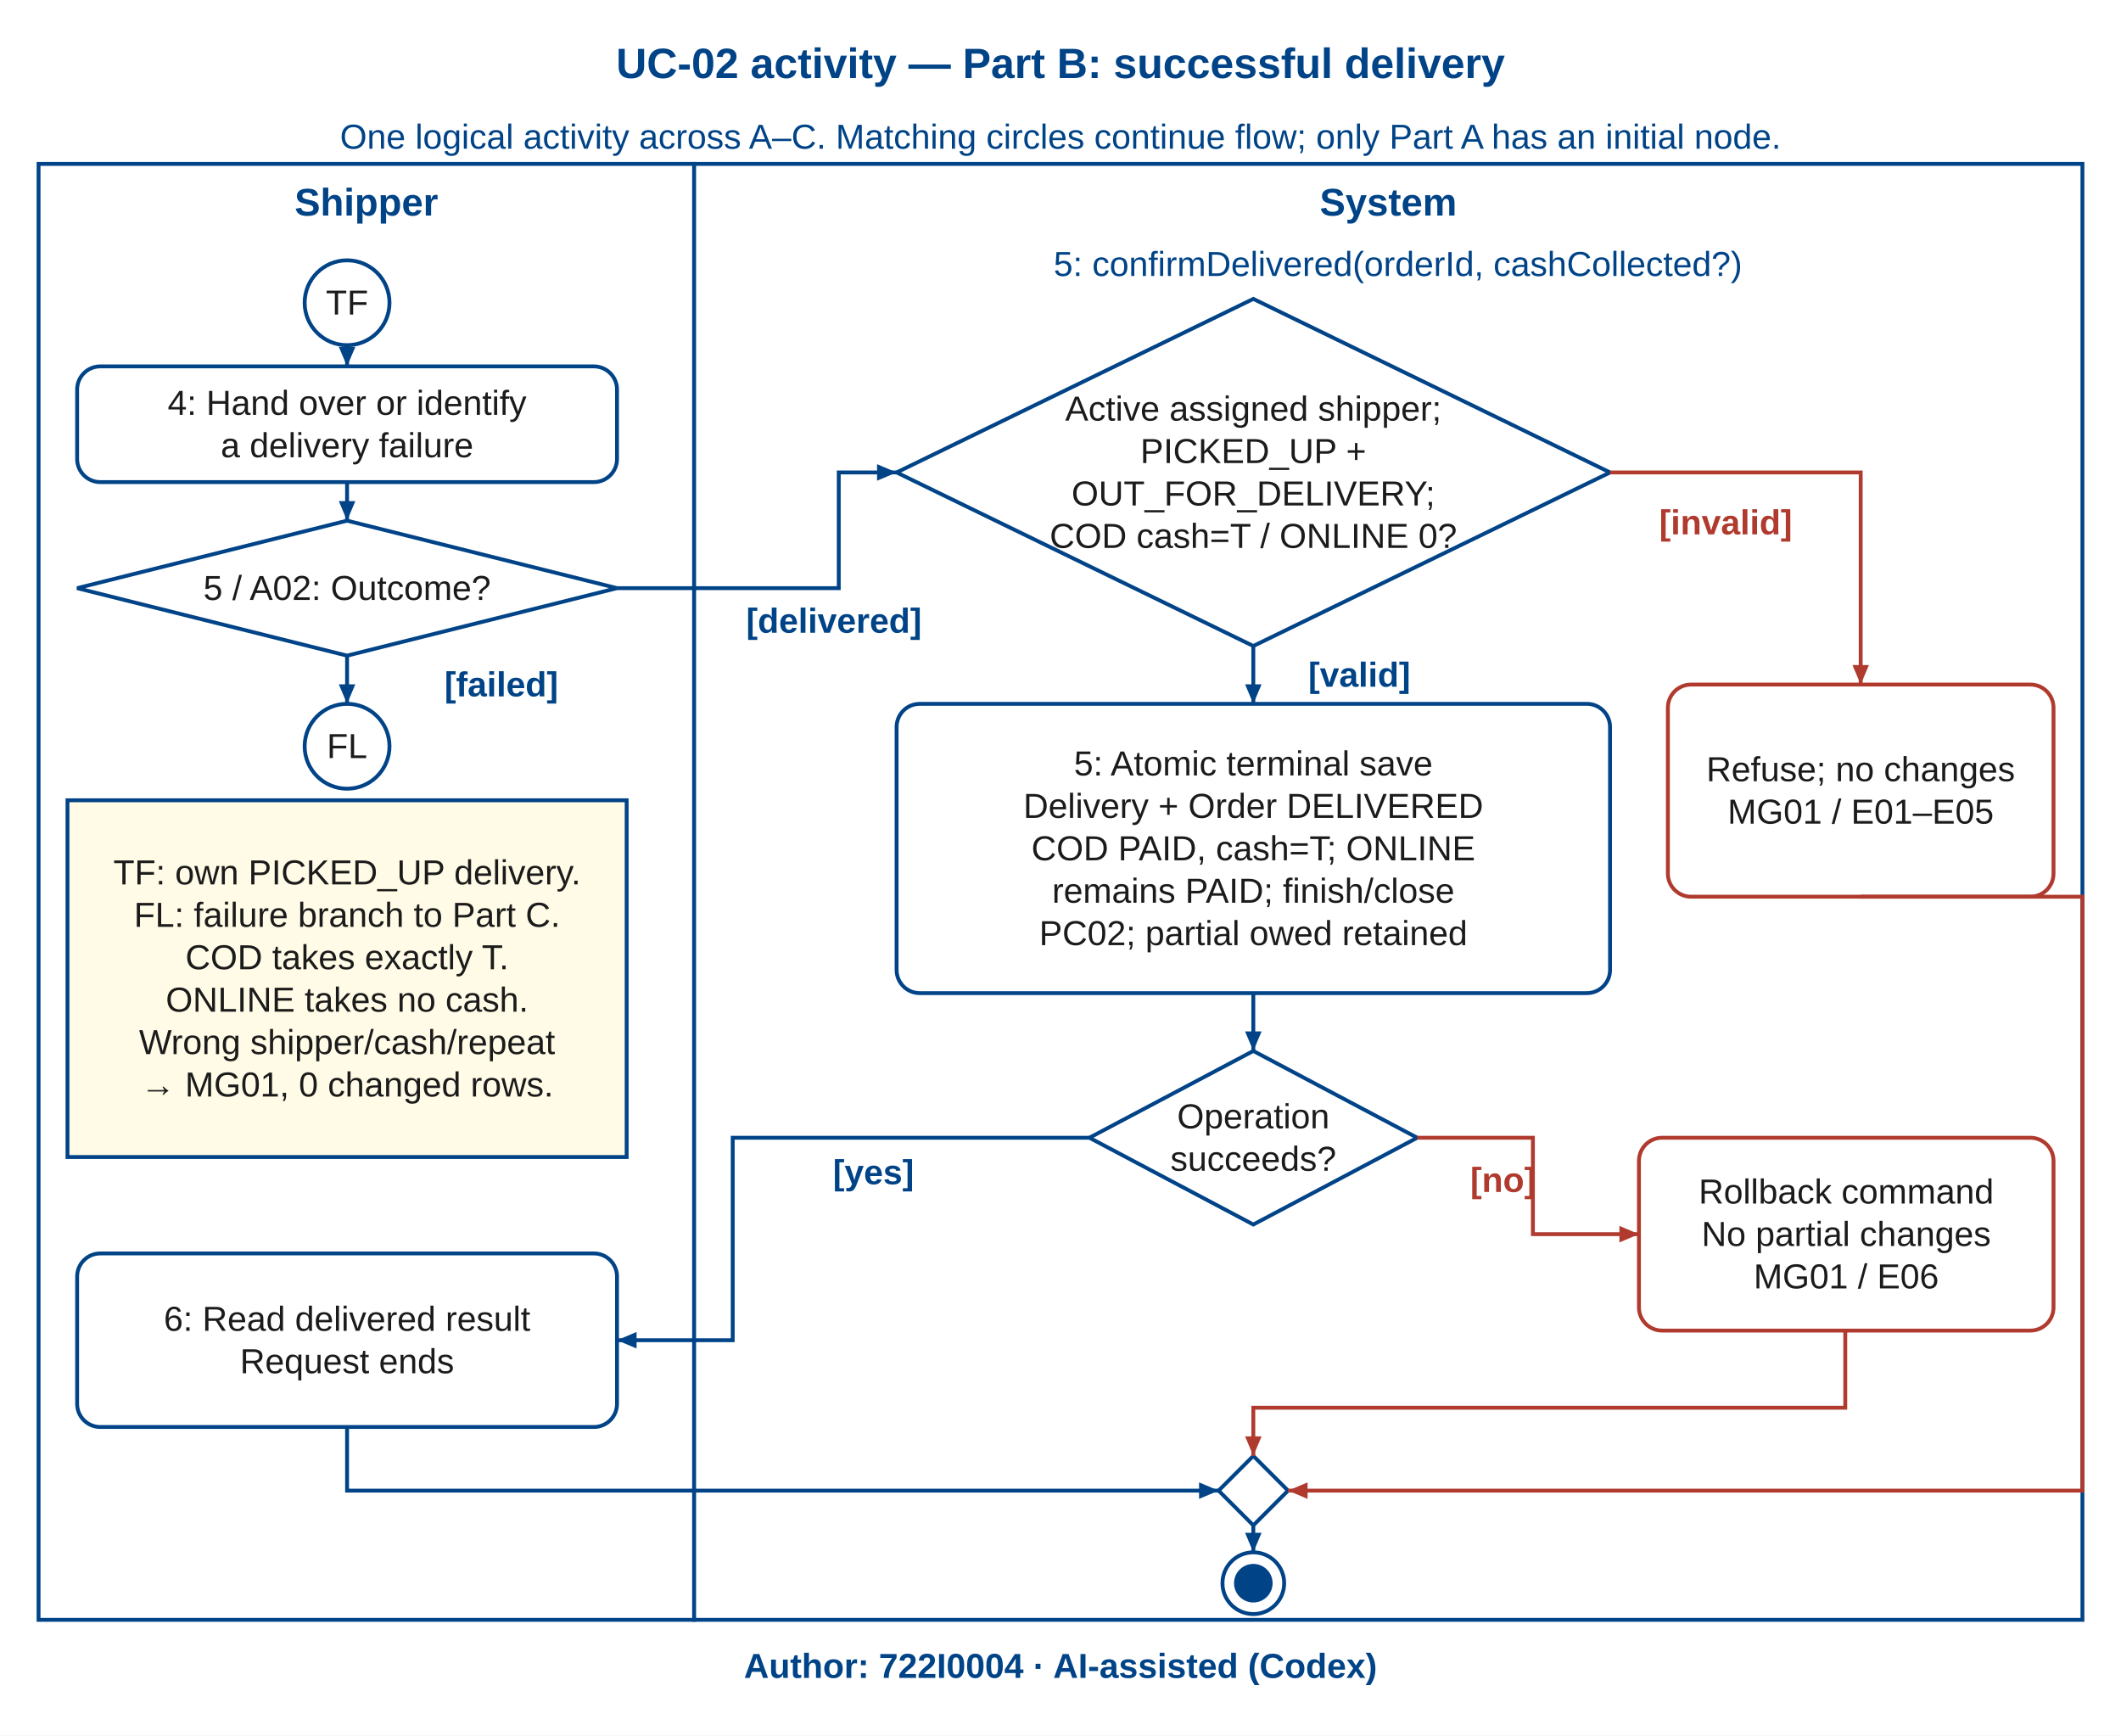
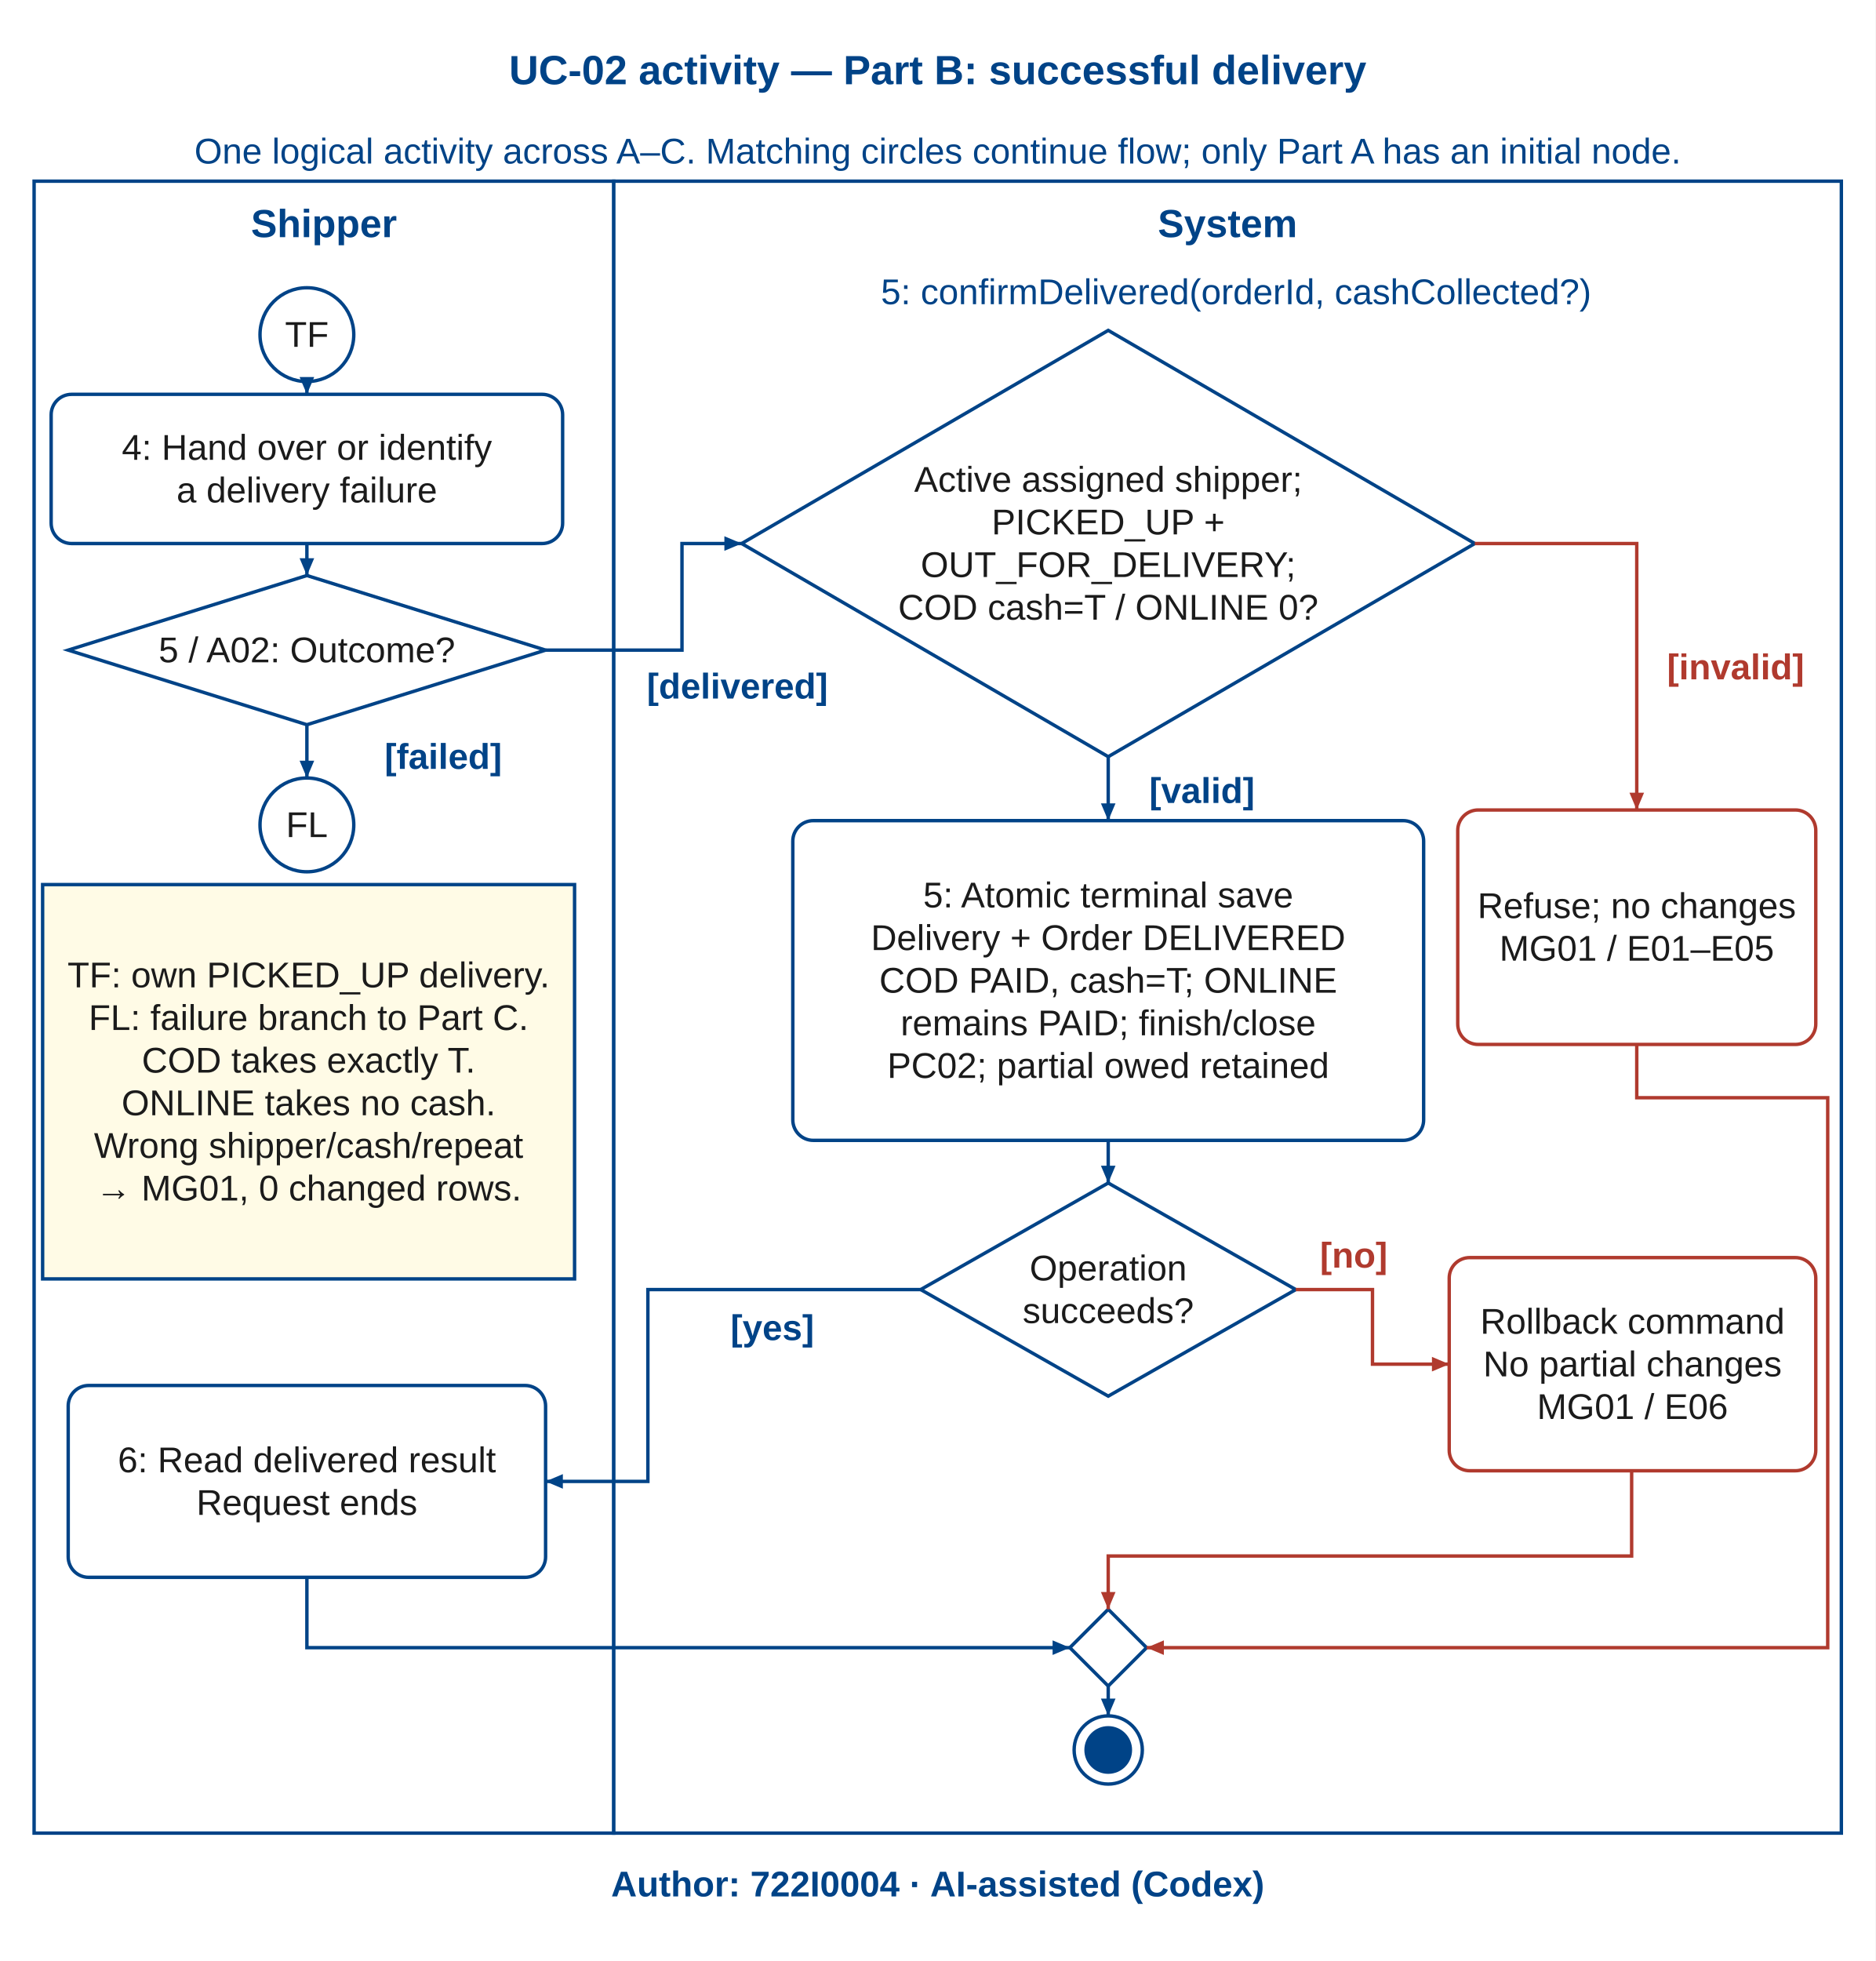
- <svg xmlns="http://www.w3.org/2000/svg" width="1100" height="900" viewBox="0 0 1100 900">
-   <rect width="1100" height="900" fill="white" />
-   <text x="550.0" y="40.48" text-anchor="middle" font-family="Arial" font-size="22" font-weight="bold" fill="#004387">UC-02 activity — Part B: successful delivery</text>
-   <text x="550.0" y="870.12" text-anchor="middle" font-family="Arial" font-size="18" font-weight="bold" fill="#004387">Author: 722I0004 · AI-assisted (Codex)</text>
-   <rect x="20" y="85" width="340" height="755" rx="0" fill="white" stroke="#004387" stroke-width="2" />
-   <rect x="360" y="85" width="720" height="755" rx="0" fill="white" stroke="#004387" stroke-width="2" />
-   <text x="190.0" y="111.8" text-anchor="middle" font-family="Arial" font-size="20" font-weight="bold" fill="#004387">Shipper</text>
-   <text x="720.0" y="111.8" text-anchor="middle" font-family="Arial" font-size="20" font-weight="bold" fill="#004387">System</text>
-   <ellipse cx="180.0" cy="157.0" rx="22.0" ry="22.0" fill="white" stroke="#004387" stroke-width="2" />
-   <text x="180.0" y="163.12" text-anchor="middle" font-family="Arial" font-size="18" font-weight="normal" fill="#1B1B1B">TF</text>
-   <rect x="40" y="190" width="280" height="60" rx="12" fill="white" stroke="#004387" stroke-width="2" />
-   <text x="180.0" y="215.12" text-anchor="middle" font-family="Arial" font-size="18" font-weight="normal" fill="#1B1B1B">4: Hand over or identify</text>
-   <text x="180.0" y="237.12" text-anchor="middle" font-family="Arial" font-size="18" font-weight="normal" fill="#1B1B1B">a delivery failure</text>
-   <polygon points="180.0,270 320,305.0 180.0,340 40,305.0" fill="white" stroke="#004387" stroke-width="2" />
-   <text x="180.0" y="311.12" text-anchor="middle" font-family="Arial" font-size="18" font-weight="normal" fill="#1B1B1B">5 / A02: Outcome?</text>
-   <polygon points="650.0,155 835,245.0 650.0,335 465,245.0" fill="white" stroke="#004387" stroke-width="2" />
-   <text x="650.0" y="218.12" text-anchor="middle" font-family="Arial" font-size="18" font-weight="normal" fill="#1B1B1B">Active assigned shipper;</text>
-   <text x="650.0" y="240.12" text-anchor="middle" font-family="Arial" font-size="18" font-weight="normal" fill="#1B1B1B">PICKED_UP +</text>
-   <text x="650.0" y="262.12" text-anchor="middle" font-family="Arial" font-size="18" font-weight="normal" fill="#1B1B1B">OUT_FOR_DELIVERY;</text>
-   <text x="650.0" y="284.12" text-anchor="middle" font-family="Arial" font-size="18" font-weight="normal" fill="#1B1B1B">COD cash=T / ONLINE 0?</text>
-   <rect x="465" y="365" width="370" height="150" rx="12" fill="white" stroke="#004387" stroke-width="2" />
-   <text x="650.0" y="402.12" text-anchor="middle" font-family="Arial" font-size="18" font-weight="normal" fill="#1B1B1B">5: Atomic terminal save</text>
-   <text x="650.0" y="424.12" text-anchor="middle" font-family="Arial" font-size="18" font-weight="normal" fill="#1B1B1B">Delivery + Order DELIVERED</text>
-   <text x="650.0" y="446.12" text-anchor="middle" font-family="Arial" font-size="18" font-weight="normal" fill="#1B1B1B">COD PAID, cash=T; ONLINE</text>
-   <text x="650.0" y="468.12" text-anchor="middle" font-family="Arial" font-size="18" font-weight="normal" fill="#1B1B1B">remains PAID; finish/close</text>
-   <text x="650.0" y="490.12" text-anchor="middle" font-family="Arial" font-size="18" font-weight="normal" fill="#1B1B1B">PC02; partial owed retained</text>
-   <text x="725.0" y="143.12" text-anchor="middle" font-family="Arial" font-size="18" font-weight="normal" fill="#004387">5: confirmDelivered(orderId, cashCollected?)</text>
-   <polygon points="650.0,545 735,590.0 650.0,635 565,590.0" fill="white" stroke="#004387" stroke-width="2" />
-   <text x="650.0" y="585.12" text-anchor="middle" font-family="Arial" font-size="18" font-weight="normal" fill="#1B1B1B">Operation</text>
-   <text x="650.0" y="607.12" text-anchor="middle" font-family="Arial" font-size="18" font-weight="normal" fill="#1B1B1B">succeeds?</text>
-   <rect x="865" y="355" width="200" height="110" rx="12" fill="white" stroke="#B03A2E" stroke-width="2" />
-   <text x="965.0" y="405.12" text-anchor="middle" font-family="Arial" font-size="18" font-weight="normal" fill="#1B1B1B">Refuse; no changes</text>
-   <text x="965.0" y="427.12" text-anchor="middle" font-family="Arial" font-size="18" font-weight="normal" fill="#1B1B1B">MG01 / E01–E05</text>
-   <rect x="850" y="590" width="215" height="100" rx="12" fill="white" stroke="#B03A2E" stroke-width="2" />
-   <text x="957.5" y="624.12" text-anchor="middle" font-family="Arial" font-size="18" font-weight="normal" fill="#1B1B1B">Rollback command</text>
-   <text x="957.5" y="646.12" text-anchor="middle" font-family="Arial" font-size="18" font-weight="normal" fill="#1B1B1B">No partial changes</text>
-   <text x="957.5" y="668.12" text-anchor="middle" font-family="Arial" font-size="18" font-weight="normal" fill="#1B1B1B">MG01 / E06</text>
-   <rect x="40" y="650" width="280" height="90" rx="12" fill="white" stroke="#004387" stroke-width="2" />
-   <text x="180.0" y="690.12" text-anchor="middle" font-family="Arial" font-size="18" font-weight="normal" fill="#1B1B1B">6: Read delivered result</text>
-   <text x="180.0" y="712.12" text-anchor="middle" font-family="Arial" font-size="18" font-weight="normal" fill="#1B1B1B">Request ends</text>
-   <polygon points="650.0,755 668,773.0 650.0,791 632,773.0" fill="white" stroke="#004387" stroke-width="2" />
-   <ellipse cx="650.0" cy="821.0" rx="16.0" ry="16.0" fill="white" stroke="#004387" stroke-width="2" />
-   <ellipse cx="650.0" cy="821.0" rx="10.0" ry="10.0" fill="#004387" />
-   <rect x="35" y="415" width="290" height="185" rx="0" fill="#FFFBE6" stroke="#004387" stroke-width="2" />
-   <text x="180.0" y="458.62" text-anchor="middle" font-family="Arial" font-size="18" font-weight="normal" fill="#1B1B1B">TF: own PICKED_UP delivery.</text>
-   <text x="180.0" y="480.62" text-anchor="middle" font-family="Arial" font-size="18" font-weight="normal" fill="#1B1B1B">FL: failure branch to Part C.</text>
-   <text x="180.0" y="502.62" text-anchor="middle" font-family="Arial" font-size="18" font-weight="normal" fill="#1B1B1B">COD takes exactly T.</text>
-   <text x="180.0" y="524.62" text-anchor="middle" font-family="Arial" font-size="18" font-weight="normal" fill="#1B1B1B">ONLINE takes no cash.</text>
-   <text x="180.0" y="546.62" text-anchor="middle" font-family="Arial" font-size="18" font-weight="normal" fill="#1B1B1B">Wrong shipper/cash/repeat</text>
-   <text x="180.0" y="568.62" text-anchor="middle" font-family="Arial" font-size="18" font-weight="normal" fill="#1B1B1B">→ MG01, 0 changed rows.</text>
-   <polyline points="180,179 180,190" fill="none" stroke="#004387" stroke-width="2" />
-   <polygon points="180,190 175.716,179.868 184.284,179.868" fill="#004387" />
-   <polyline points="180,250 180,270" fill="none" stroke="#004387" stroke-width="2" />
-   <polygon points="180,270 175.716,259.868 184.284,259.868" fill="#004387" />
-   <polyline points="320,305 435,305 435,245 465,245" fill="none" stroke="#004387" stroke-width="2" />
-   <polygon points="465,245 454.868,249.284 454.868,240.716" fill="#004387" />
-   <text x="432.5" y="328.12" text-anchor="middle" font-family="Arial" font-size="18" font-weight="bold" fill="#004387">[delivered]</text>
-   <ellipse cx="180.0" cy="387.0" rx="22.0" ry="22.0" fill="white" stroke="#004387" stroke-width="2" />
-   <text x="180.0" y="393.12" text-anchor="middle" font-family="Arial" font-size="18" font-weight="normal" fill="#1B1B1B">FL</text>
-   <polyline points="180,340 180,365" fill="none" stroke="#004387" stroke-width="2" />
-   <polygon points="180,365 175.716,354.868 184.284,354.868" fill="#004387" />
-   <text x="260.0" y="361.12" text-anchor="middle" font-family="Arial" font-size="18" font-weight="bold" fill="#004387">[failed]</text>
-   <polyline points="650,335 650,365" fill="none" stroke="#004387" stroke-width="2" />
-   <polygon points="650,365 645.716,354.868 654.284,354.868" fill="#004387" />
-   <text x="705.0" y="356.12" text-anchor="middle" font-family="Arial" font-size="18" font-weight="bold" fill="#004387">[valid]</text>
-   <polyline points="835,245 965,245 965,355" fill="none" stroke="#B03A2E" stroke-width="2" />
-   <polygon points="965,355 960.716,344.868 969.284,344.868" fill="#B03A2E" />
-   <text x="895.0" y="277.12" text-anchor="middle" font-family="Arial" font-size="18" font-weight="bold" fill="#B03A2E">[invalid]</text>
-   <polyline points="650,515 650,545" fill="none" stroke="#004387" stroke-width="2" />
-   <polygon points="650,545 645.716,534.868 654.284,534.868" fill="#004387" />
-   <polyline points="565,590 380,590 380,695 320,695" fill="none" stroke="#004387" stroke-width="2" />
-   <polygon points="320,695 330.132,690.716 330.132,699.284" fill="#004387" />
-   <text x="453.0" y="614.12" text-anchor="middle" font-family="Arial" font-size="18" font-weight="bold" fill="#004387">[yes]</text>
-   <polyline points="735,590 795,590 795,640 850,640" fill="none" stroke="#B03A2E" stroke-width="2" />
-   <polygon points="850,640 839.868,644.284 839.868,635.716" fill="#B03A2E" />
-   <text x="779.5" y="618.12" text-anchor="middle" font-family="Arial" font-size="18" font-weight="bold" fill="#B03A2E">[no]</text>
-   <polyline points="965,465 1080,465 1080,773 668,773" fill="none" stroke="#B03A2E" stroke-width="2" />
-   <polygon points="668,773 678.132,768.716 678.132,777.284" fill="#B03A2E" />
-   <polyline points="957,690 957,730 650,730 650,755" fill="none" stroke="#B03A2E" stroke-width="2" />
-   <polygon points="650,755 645.716,744.868 654.284,744.868" fill="#B03A2E" />
-   <polyline points="180,740 180,773 632,773" fill="none" stroke="#004387" stroke-width="2" />
-   <polygon points="632,773 621.868,777.284 621.868,768.716" fill="#004387" />
-   <polyline points="650,791 650,805" fill="none" stroke="#004387" stroke-width="2" />
-   <polygon points="650,805 645.716,794.868 654.284,794.868" fill="#004387" />
-   <text x="550.0" y="77.12" text-anchor="middle" font-family="Arial" font-size="18" font-weight="normal" fill="#004387">One logical activity across A–C. Matching circles continue flow; only Part A has an initial node.</text>
+ <svg xmlns="http://www.w3.org/2000/svg" width="1100" height="1150" viewBox="0 0 1100 1150">
+   <rect width="1100" height="1150" fill="white" />
+   <text x="550.0" y="49.41" text-anchor="middle" font-family="Arial" font-size="24" font-weight="bold" fill="#004387">UC-02 activity — Part B: successful delivery</text>
+   <text x="550.0" y="1112.14" text-anchor="middle" font-family="Arial" font-size="21" font-weight="bold" fill="#004387">Author: 722I0004 · AI-assisted (Codex)</text>
+   <rect x="20" y="106.25" width="340" height="968.75" rx="0" fill="white" stroke="#004387" stroke-width="2" />
+   <rect x="360" y="106.25" width="720" height="968.75" rx="0" fill="white" stroke="#004387" stroke-width="2" />
+   <text x="190.0" y="139.07" text-anchor="middle" font-family="Arial" font-size="23" font-weight="bold" fill="#004387">Shipper</text>
+   <text x="720.0" y="139.07" text-anchor="middle" font-family="Arial" font-size="23" font-weight="bold" fill="#004387">System</text>
+   <ellipse cx="180.0" cy="196.25" rx="27.5" ry="27.5" fill="white" stroke="#004387" stroke-width="2" />
+   <text x="180.0" y="203.39" text-anchor="middle" font-family="Arial" font-size="21" font-weight="normal" fill="#1B1B1B">TF</text>
+   <rect x="30" y="231.25" width="300" height="87.5" rx="12" fill="white" stroke="#004387" stroke-width="2" />
+   <text x="180.0" y="269.64" text-anchor="middle" font-family="Arial" font-size="21" font-weight="normal" fill="#1B1B1B">4: Hand over or identify</text>
+   <text x="180.0" y="294.64" text-anchor="middle" font-family="Arial" font-size="21" font-weight="normal" fill="#1B1B1B">a delivery failure</text>
+   <polygon points="180.0,337.5 320,381.25 180.0,425.0 40,381.25" fill="white" stroke="#004387" stroke-width="2" />
+   <text x="180.0" y="388.39" text-anchor="middle" font-family="Arial" font-size="21" font-weight="normal" fill="#1B1B1B">5 / A02: Outcome?</text>
+   <polygon points="650.0,193.75 865,318.75 650.0,443.75 435,318.75" fill="white" stroke="#004387" stroke-width="2" />
+   <text x="650.0" y="288.39" text-anchor="middle" font-family="Arial" font-size="21" font-weight="normal" fill="#1B1B1B">Active assigned shipper;</text>
+   <text x="650.0" y="313.39" text-anchor="middle" font-family="Arial" font-size="21" font-weight="normal" fill="#1B1B1B">PICKED_UP +</text>
+   <text x="650.0" y="338.39" text-anchor="middle" font-family="Arial" font-size="21" font-weight="normal" fill="#1B1B1B">OUT_FOR_DELIVERY;</text>
+   <text x="650.0" y="363.39" text-anchor="middle" font-family="Arial" font-size="21" font-weight="normal" fill="#1B1B1B">COD cash=T / ONLINE 0?</text>
+   <rect x="465" y="481.25" width="370" height="187.5" rx="12" fill="white" stroke="#004387" stroke-width="2" />
+   <text x="650.0" y="532.14" text-anchor="middle" font-family="Arial" font-size="21" font-weight="normal" fill="#1B1B1B">5: Atomic terminal save</text>
+   <text x="650.0" y="557.14" text-anchor="middle" font-family="Arial" font-size="21" font-weight="normal" fill="#1B1B1B">Delivery + Order DELIVERED</text>
+   <text x="650.0" y="582.14" text-anchor="middle" font-family="Arial" font-size="21" font-weight="normal" fill="#1B1B1B">COD PAID, cash=T; ONLINE</text>
+   <text x="650.0" y="607.14" text-anchor="middle" font-family="Arial" font-size="21" font-weight="normal" fill="#1B1B1B">remains PAID; finish/close</text>
+   <text x="650.0" y="632.14" text-anchor="middle" font-family="Arial" font-size="21" font-weight="normal" fill="#1B1B1B">PC02; partial owed retained</text>
+   <text x="725.0" y="178.39" text-anchor="middle" font-family="Arial" font-size="21" font-weight="normal" fill="#004387">5: confirmDelivered(orderId, cashCollected?)</text>
+   <polygon points="650.0,693.75 760,756.25 650.0,818.75 540,756.25" fill="white" stroke="#004387" stroke-width="2" />
+   <text x="650.0" y="750.89" text-anchor="middle" font-family="Arial" font-size="21" font-weight="normal" fill="#1B1B1B">Operation</text>
+   <text x="650.0" y="775.89" text-anchor="middle" font-family="Arial" font-size="21" font-weight="normal" fill="#1B1B1B">succeeds?</text>
+   <rect x="855" y="475.0" width="210" height="137.5" rx="12" fill="white" stroke="#B03A2E" stroke-width="2" />
+   <text x="960.0" y="538.39" text-anchor="middle" font-family="Arial" font-size="21" font-weight="normal" fill="#1B1B1B">Refuse; no changes</text>
+   <text x="960.0" y="563.39" text-anchor="middle" font-family="Arial" font-size="21" font-weight="normal" fill="#1B1B1B">MG01 / E01–E05</text>
+   <rect x="850" y="737.5" width="215" height="125.0" rx="12" fill="white" stroke="#B03A2E" stroke-width="2" />
+   <text x="957.5" y="782.14" text-anchor="middle" font-family="Arial" font-size="21" font-weight="normal" fill="#1B1B1B">Rollback command</text>
+   <text x="957.5" y="807.14" text-anchor="middle" font-family="Arial" font-size="21" font-weight="normal" fill="#1B1B1B">No partial changes</text>
+   <text x="957.5" y="832.14" text-anchor="middle" font-family="Arial" font-size="21" font-weight="normal" fill="#1B1B1B">MG01 / E06</text>
+   <rect x="40" y="812.5" width="280" height="112.5" rx="12" fill="white" stroke="#004387" stroke-width="2" />
+   <text x="180.0" y="863.39" text-anchor="middle" font-family="Arial" font-size="21" font-weight="normal" fill="#1B1B1B">6: Read delivered result</text>
+   <text x="180.0" y="888.39" text-anchor="middle" font-family="Arial" font-size="21" font-weight="normal" fill="#1B1B1B">Request ends</text>
+   <polygon points="650.0,943.75 672.5,966.25 650.0,988.75 627.5,966.25" fill="white" stroke="#004387" stroke-width="2" />
+   <ellipse cx="650.0" cy="1026.25" rx="20.0" ry="20.0" fill="white" stroke="#004387" stroke-width="2" />
+   <ellipse cx="650.0" cy="1026.25" rx="14.0" ry="14.0" fill="#004387" />
+   <rect x="25" y="518.75" width="312" height="231.25" rx="0" fill="#FFFBE6" stroke="#004387" stroke-width="2" />
+   <text x="181.0" y="579.015" text-anchor="middle" font-family="Arial" font-size="21" font-weight="normal" fill="#1B1B1B">TF: own PICKED_UP delivery.</text>
+   <text x="181.0" y="604.015" text-anchor="middle" font-family="Arial" font-size="21" font-weight="normal" fill="#1B1B1B">FL: failure branch to Part C.</text>
+   <text x="181.0" y="629.015" text-anchor="middle" font-family="Arial" font-size="21" font-weight="normal" fill="#1B1B1B">COD takes exactly T.</text>
+   <text x="181.0" y="654.015" text-anchor="middle" font-family="Arial" font-size="21" font-weight="normal" fill="#1B1B1B">ONLINE takes no cash.</text>
+   <text x="181.0" y="679.015" text-anchor="middle" font-family="Arial" font-size="21" font-weight="normal" fill="#1B1B1B">Wrong shipper/cash/repeat</text>
+   <text x="181.0" y="704.015" text-anchor="middle" font-family="Arial" font-size="21" font-weight="normal" fill="#1B1B1B">→ MG01, 0 changed rows.</text>
+   <polyline points="180,223.75 180,231.25" fill="none" stroke="#004387" stroke-width="2" />
+   <polygon points="180,231.25 175.716,221.118 184.284,221.118" fill="#004387" />
+   <polyline points="180,318.75 180,337.5" fill="none" stroke="#004387" stroke-width="2" />
+   <polygon points="180,337.5 175.716,327.368 184.284,327.368" fill="#004387" />
+   <polyline points="320,381.25 400,381.25 400,318.75 435,318.75" fill="none" stroke="#004387" stroke-width="2" />
+   <polygon points="435,318.75 424.868,323.034 424.868,314.466" fill="#004387" />
+   <text x="432.5" y="409.64" text-anchor="middle" font-family="Arial" font-size="21" font-weight="bold" fill="#004387">[delivered]</text>
+   <ellipse cx="180.0" cy="483.75" rx="27.5" ry="27.5" fill="white" stroke="#004387" stroke-width="2" />
+   <text x="180.0" y="490.89" text-anchor="middle" font-family="Arial" font-size="21" font-weight="normal" fill="#1B1B1B">FL</text>
+   <polyline points="180,425.0 180,456.25" fill="none" stroke="#004387" stroke-width="2" />
+   <polygon points="180,456.25 175.716,446.118 184.284,446.118" fill="#004387" />
+   <text x="260.0" y="450.89" text-anchor="middle" font-family="Arial" font-size="21" font-weight="bold" fill="#004387">[failed]</text>
+   <polyline points="650,443.75 650,481.25" fill="none" stroke="#004387" stroke-width="2" />
+   <polygon points="650,481.25 645.716,471.118 654.284,471.118" fill="#004387" />
+   <text x="705.0" y="470.89" text-anchor="middle" font-family="Arial" font-size="21" font-weight="bold" fill="#004387">[valid]</text>
+   <polyline points="865,318.75 960,318.75 960,475.0" fill="none" stroke="#B03A2E" stroke-width="2" />
+   <polygon points="960,475.0 955.716,464.868 964.284,464.868" fill="#B03A2E" />
+   <text x="1018.0" y="398.39" text-anchor="middle" font-family="Arial" font-size="21" font-weight="bold" fill="#B03A2E">[invalid]</text>
+   <polyline points="650,668.75 650,693.75" fill="none" stroke="#004387" stroke-width="2" />
+   <polygon points="650,693.75 645.716,683.618 654.284,683.618" fill="#004387" />
+   <polyline points="540,756.25 380,756.25 380,868.75 320,868.75" fill="none" stroke="#004387" stroke-width="2" />
+   <polygon points="320,868.75 330.132,864.466 330.132,873.034" fill="#004387" />
+   <text x="453.0" y="785.89" text-anchor="middle" font-family="Arial" font-size="21" font-weight="bold" fill="#004387">[yes]</text>
+   <polyline points="760,756.25 805,756.25 805,800.0 850,800.0" fill="none" stroke="#B03A2E" stroke-width="2" />
+   <polygon points="850,800.0 839.868,804.284 839.868,795.716" fill="#B03A2E" />
+   <text x="794.0" y="743.39" text-anchor="middle" font-family="Arial" font-size="21" font-weight="bold" fill="#B03A2E">[no]</text>
+   <polyline points="960,612.5 960,643.75 1072,643.75 1072,966.25 672.5,966.25" fill="none" stroke="#B03A2E" stroke-width="2" />
+   <polygon points="672.5,966.25 682.632,961.966 682.632,970.534" fill="#B03A2E" />
+   <polyline points="957,862.5 957,912.5 650,912.5 650,943.75" fill="none" stroke="#B03A2E" stroke-width="2" />
+   <polygon points="650,943.75 645.716,933.618 654.284,933.618" fill="#B03A2E" />
+   <polyline points="180,925.0 180,966.25 627.5,966.25" fill="none" stroke="#004387" stroke-width="2" />
+   <polygon points="627.5,966.25 617.368,970.534 617.368,961.966" fill="#004387" />
+   <polyline points="650,988.75 650,1006.25" fill="none" stroke="#004387" stroke-width="2" />
+   <polygon points="650,1006.25 645.716,996.118 654.284,996.118" fill="#004387" />
+   <text x="550.0" y="95.89" text-anchor="middle" font-family="Arial" font-size="21" font-weight="normal" fill="#004387">One logical activity across A–C. Matching circles continue flow; only Part A has an initial node.</text>
</svg>
